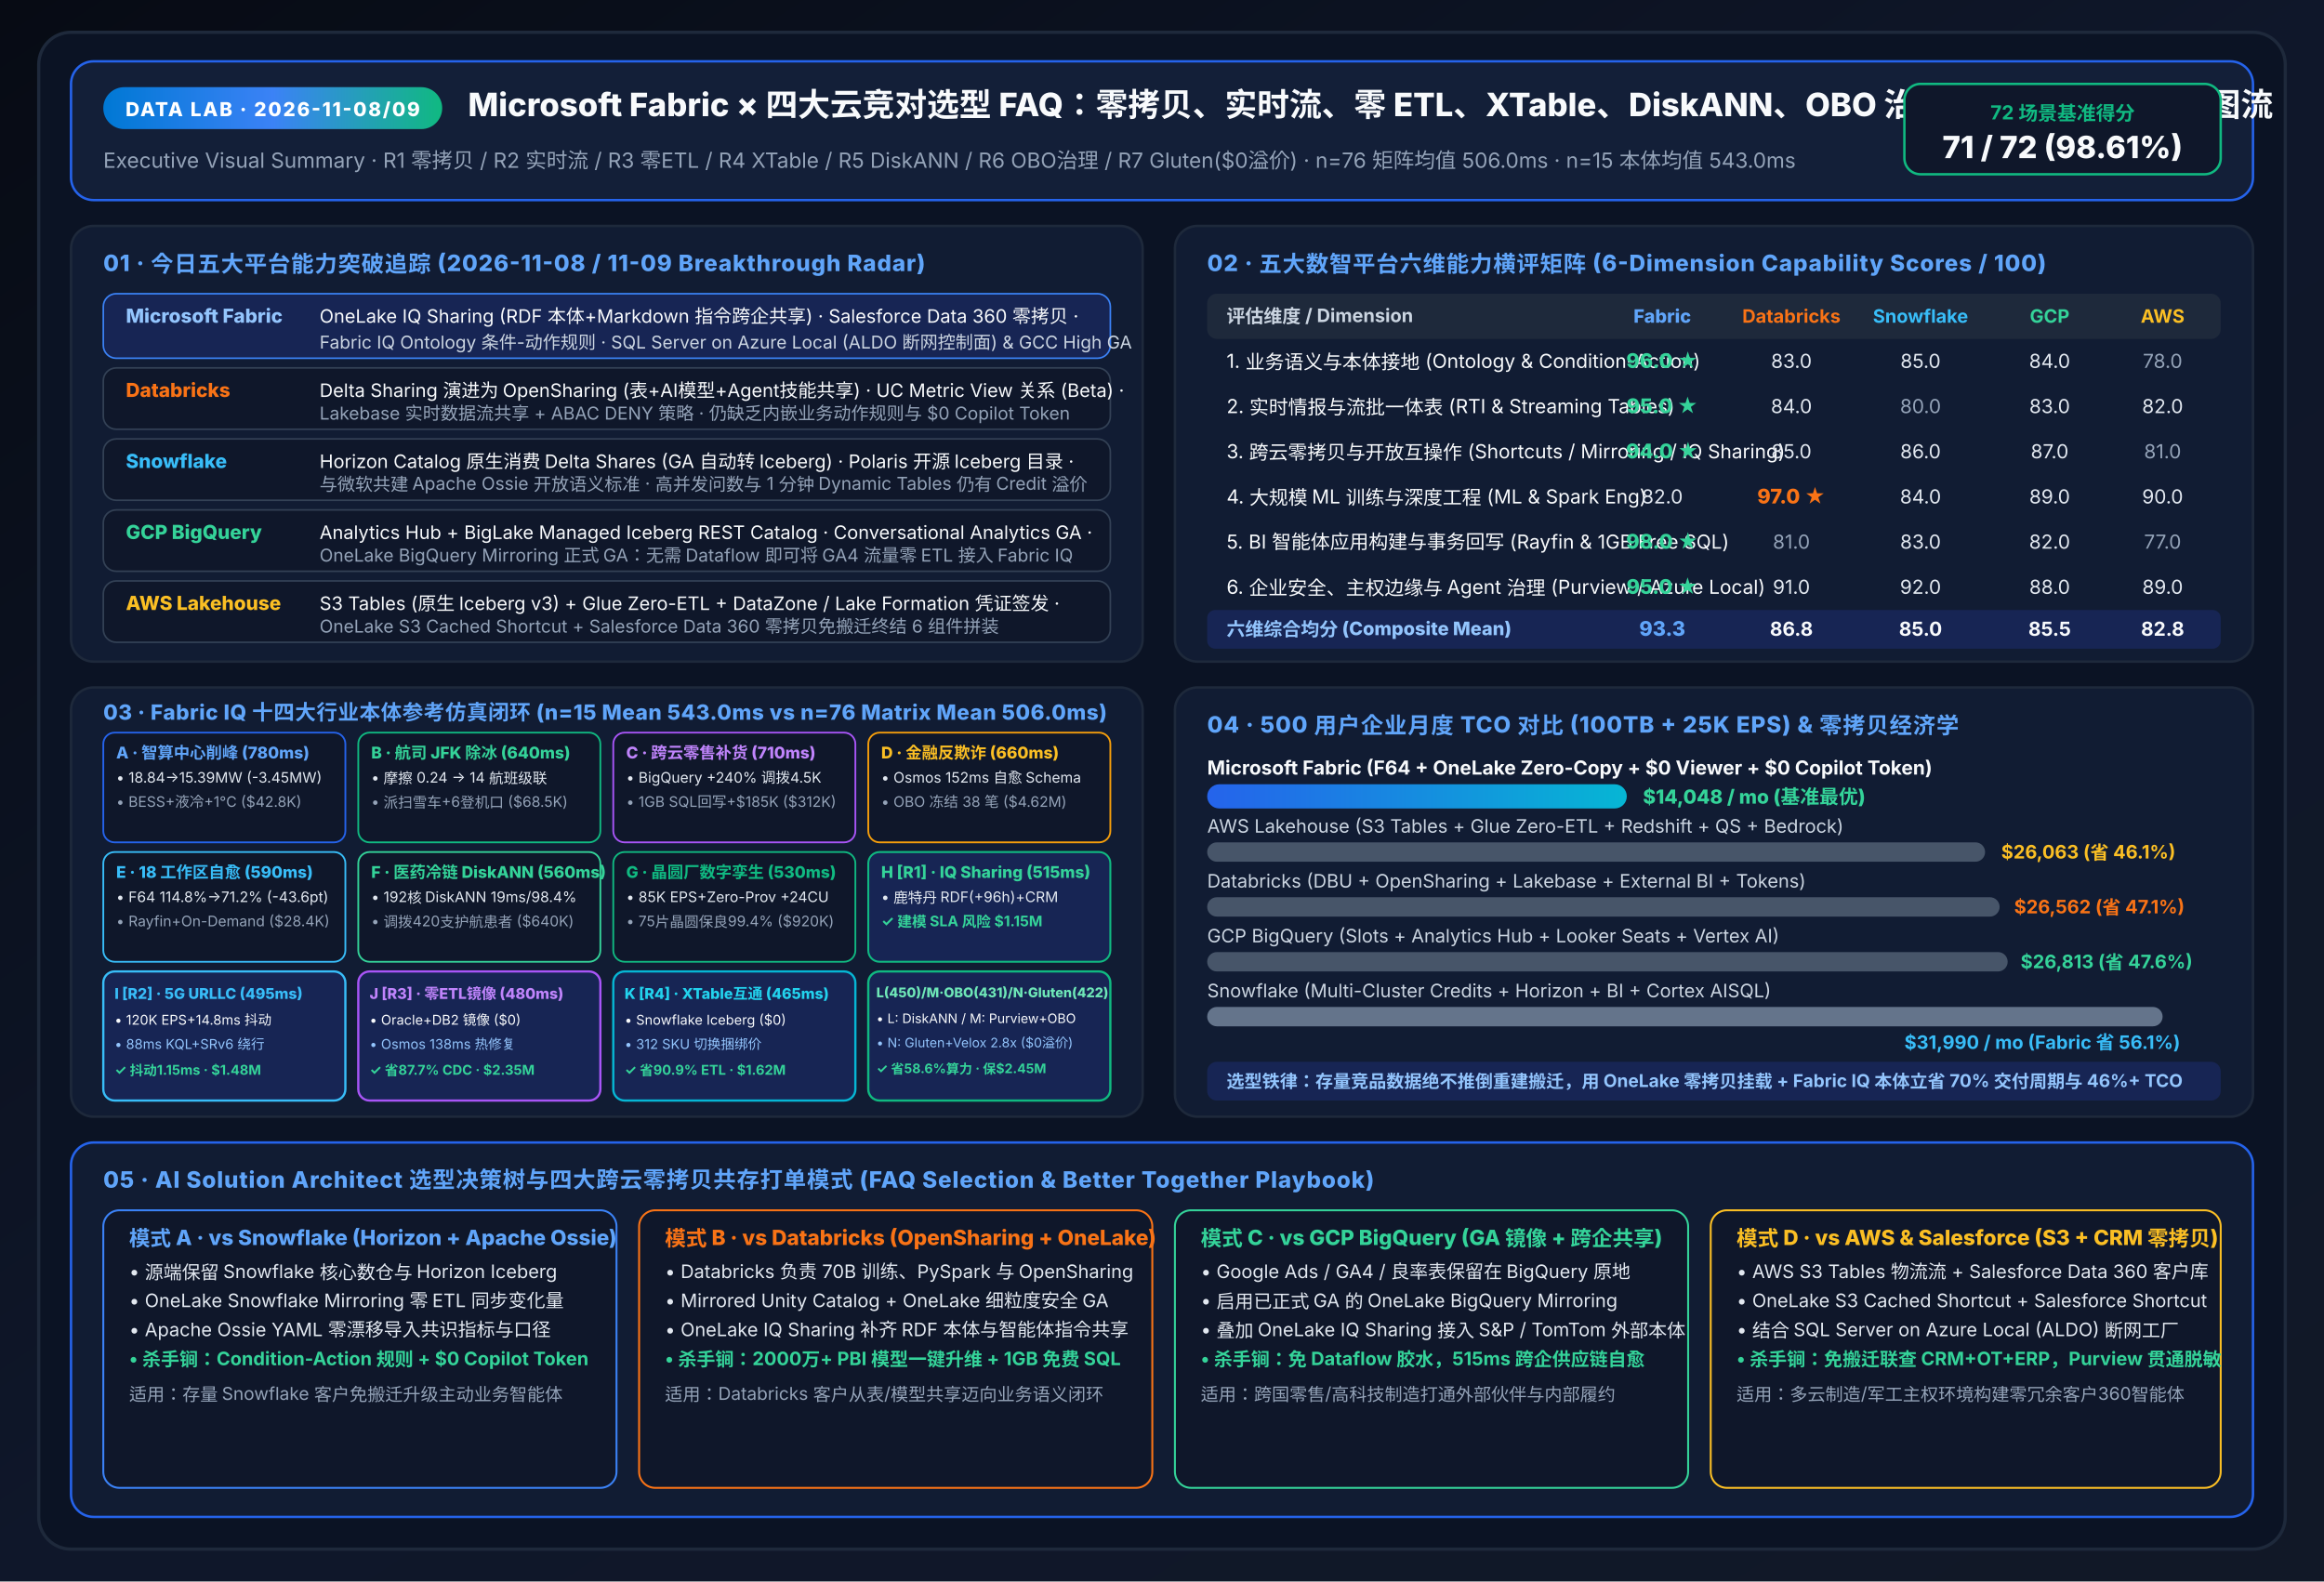
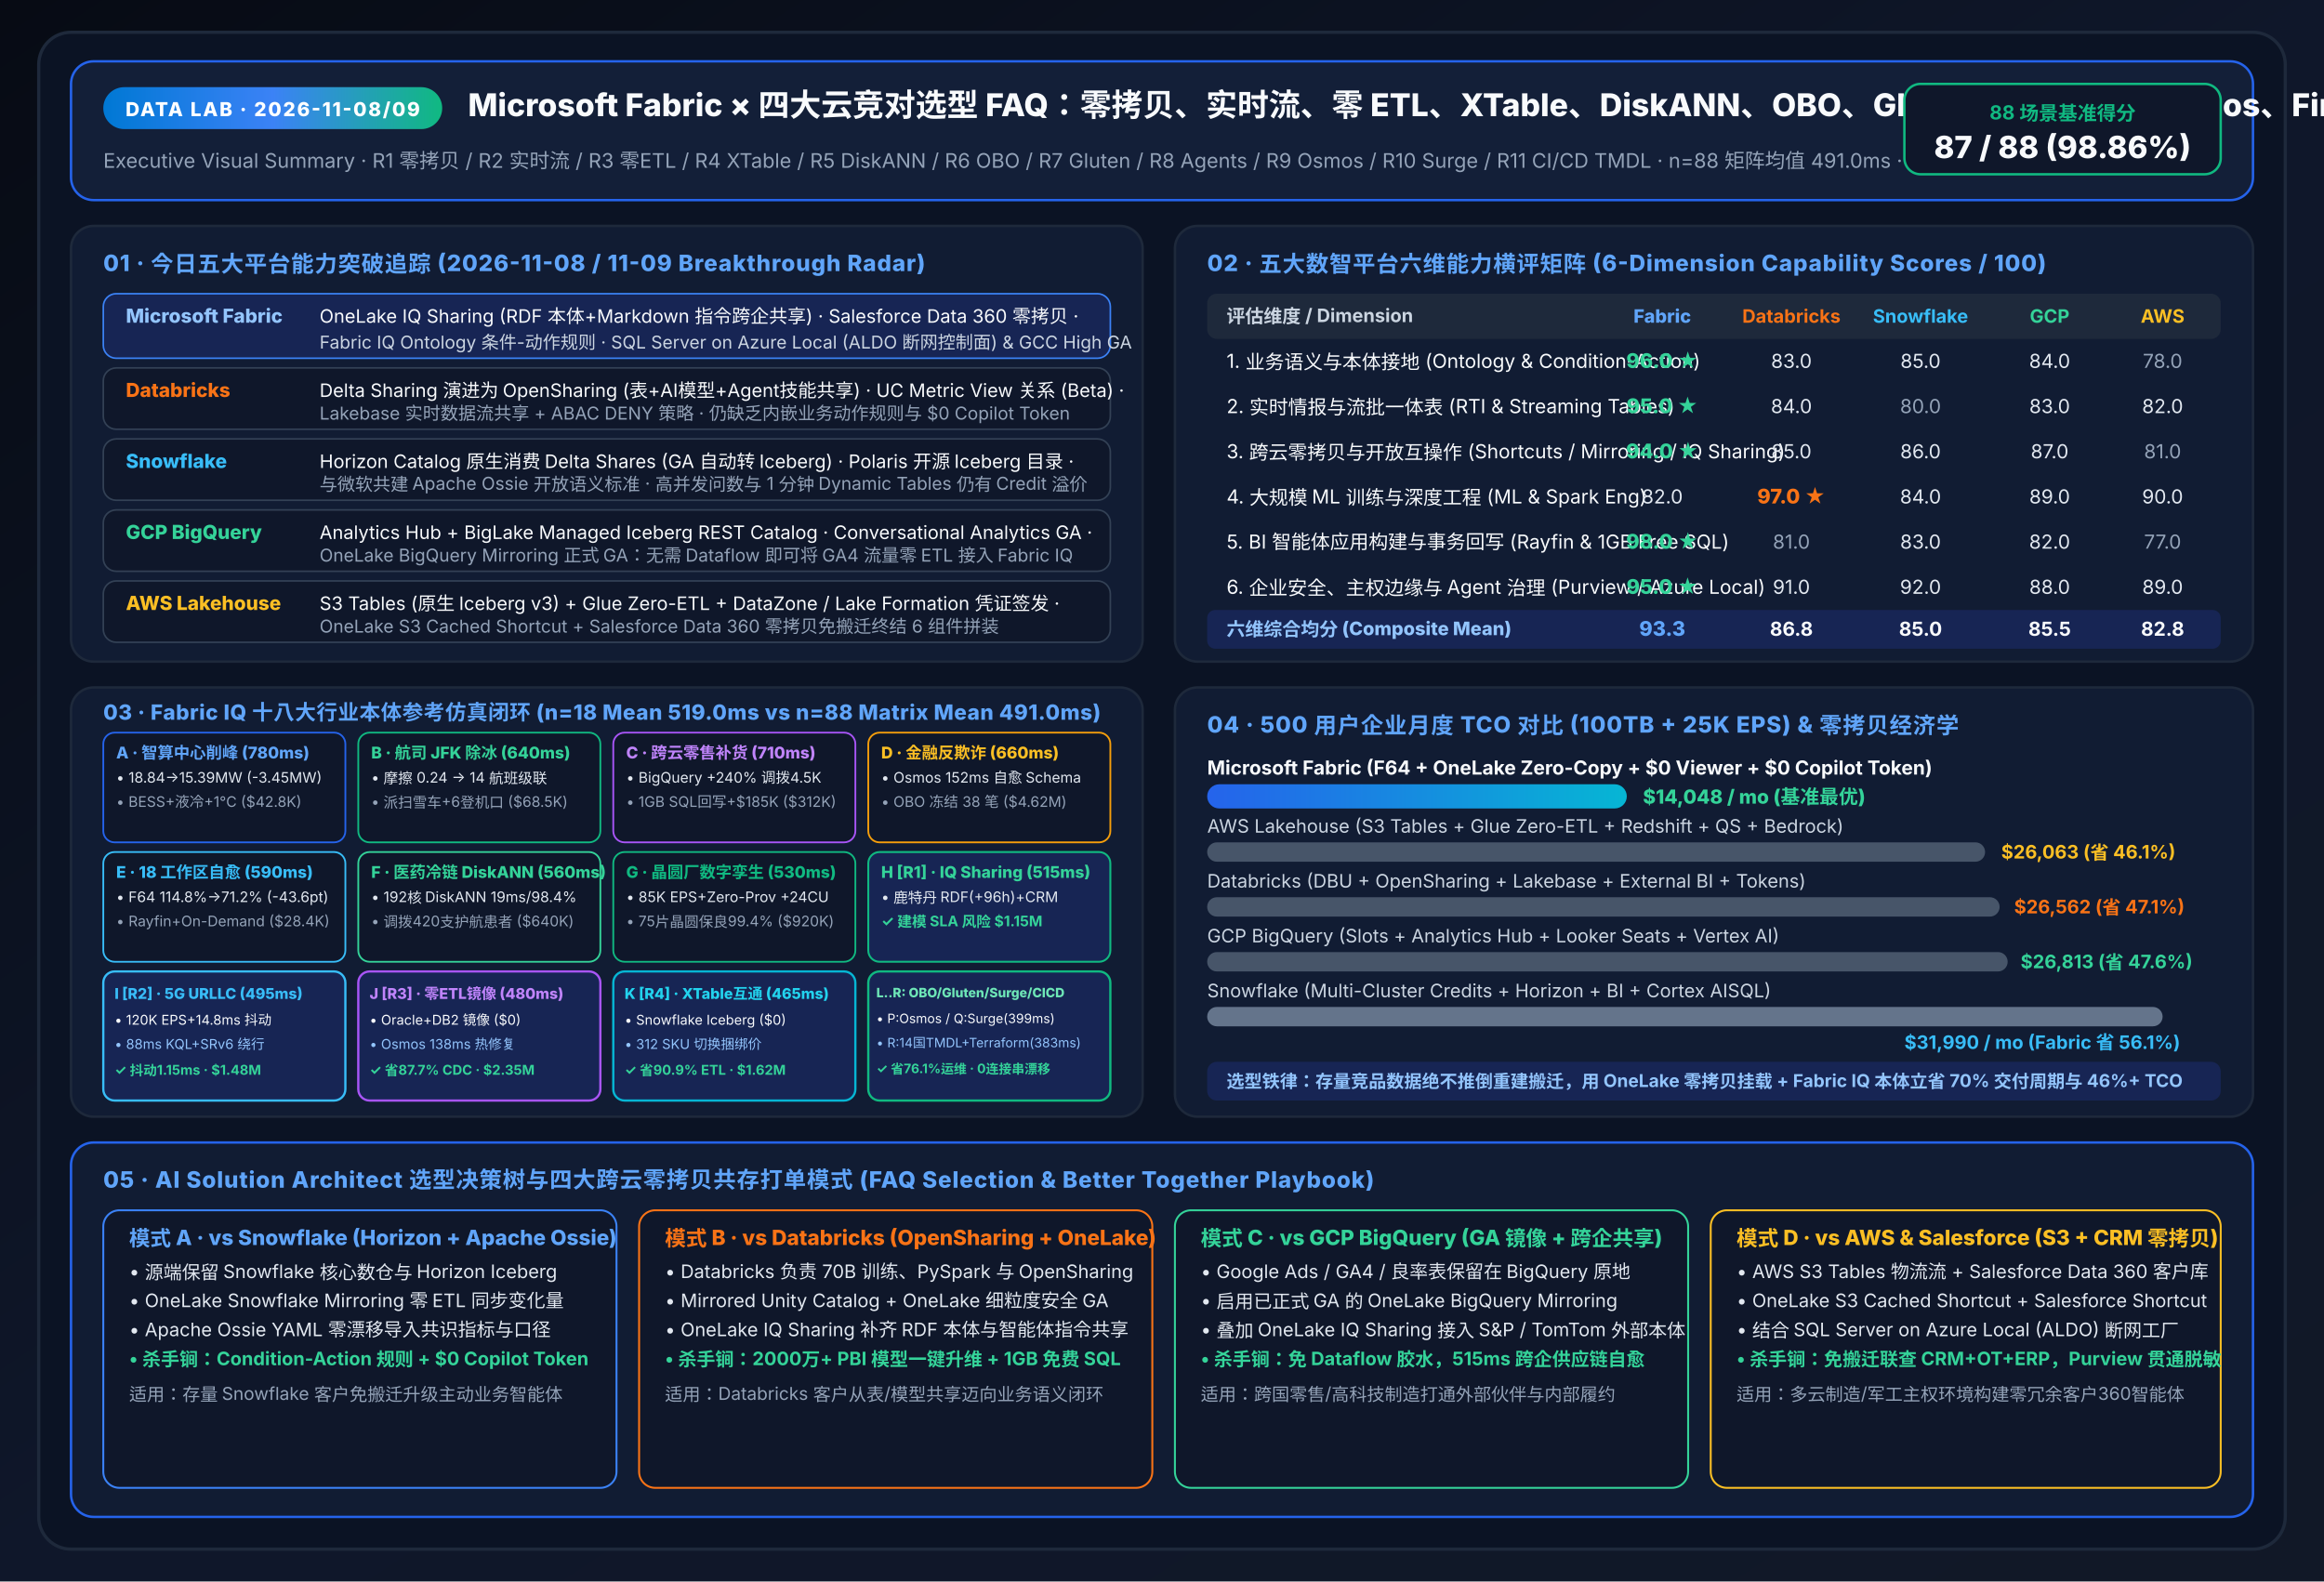
<svg xmlns="http://www.w3.org/2000/svg" viewBox="0 0 1440 980" width="1440" height="980" font-family="-apple-system, BlinkMacSystemFont, 'Segoe UI', 'PingFang SC', 'Microsoft YaHei', sans-serif">
  <defs>
    <linearGradient id="bgGrad" x1="0%" y1="0%" x2="100%" y2="100%">
      <stop offset="0%" stop-color="#070B14" />
      <stop offset="50%" stop-color="#0F172A" />
      <stop offset="100%" stop-color="#111827" />
    </linearGradient>
    <linearGradient id="accentGrad" x1="0%" y1="0%" x2="100%" y2="0%">
      <stop offset="0%" stop-color="#0078D4" />
      <stop offset="50%" stop-color="#3B82F6" />
      <stop offset="100%" stop-color="#10B981" />
    </linearGradient>
    <linearGradient id="fabricBar" x1="0%" y1="0%" x2="100%" y2="0%">
      <stop offset="0%" stop-color="#2563EB" />
      <stop offset="100%" stop-color="#06B6D4" />
    </linearGradient>
  </defs>
  <rect width="1440" height="980" fill="url(#bgGrad)" />
  <rect x="24" y="20" width="1392" height="940" rx="20" fill="#0B1324" stroke="#1E293B" stroke-width="2" />
  <rect x="44" y="38" width="1352" height="86" rx="14" fill="#131F38" stroke="#2563EB" stroke-width="1.5" />
  <rect x="64" y="54" width="210" height="26" rx="13" fill="url(#accentGrad)" />
  <text x="169" y="72" fill="#FFFFFF" font-size="12" font-weight="800" text-anchor="middle" letter-spacing="1">DATA LAB · 2026-11-08/09</text>
-   <text x="290" y="72" fill="#F8FAFC" font-size="20" font-weight="800">Microsoft Fabric × 四大云竞对选型 FAQ：零拷贝、实时流、零 ETL、XTable、DiskANN、OBO 治理与 Gluten C++ 一图流</text>
-   <text x="64" y="104" fill="#94A3B8" font-size="13">Executive Visual Summary · R1 零拷贝 / R2 实时流 / R3 零ETL / R4 XTable / R5 DiskANN / R6 OBO治理 / R7 Gluten($0溢价) · n=76 矩阵均值 506.0ms · n=15 本体均值 543.0ms</text>
+   <text x="290" y="72" fill="#F8FAFC" font-size="19.5" font-weight="800">Microsoft Fabric × 四大云竞对选型 FAQ：零拷贝、实时流、零 ETL、XTable、DiskANN、OBO、Gluten、Agents、Osmos、FinOps 与 CI/CD 一图流</text>
+   <text x="64" y="104" fill="#94A3B8" font-size="12.5">Executive Visual Summary · R1 零拷贝 / R2 实时流 / R3 零ETL / R4 XTable / R5 DiskANN / R6 OBO / R7 Gluten / R8 Agents / R9 Osmos / R10 Surge / R11 CI/CD TMDL · n=88 矩阵均值 491.0ms · n=18 本体均值 519.0ms</text>
  <rect x="1180" y="52" width="196" height="56" rx="10" fill="#0F172A" stroke="#10B981" stroke-width="1.5" />
-   <text x="1278" y="74" fill="#10B981" font-size="12" font-weight="700" text-anchor="middle">72 场景基准得分</text>
-   <text x="1278" y="98" fill="#F8FAFC" font-size="19" font-weight="800" text-anchor="middle">71 / 72 (98.61%)</text>
+   <text x="1278" y="74" fill="#10B981" font-size="12" font-weight="700" text-anchor="middle">88 场景基准得分</text>
+   <text x="1278" y="98" fill="#F8FAFC" font-size="19" font-weight="800" text-anchor="middle">87 / 88 (98.86%)</text>
  <rect x="44" y="140" width="664" height="270" rx="14" fill="#111C33" stroke="#1E293B" stroke-width="1.5" />
  <text x="64" y="168" fill="#60A5FA" font-size="14" font-weight="800" letter-spacing="0.5">01 · 今日五大平台能力突破追踪 (2026-11-08 / 11-09 Breakthrough Radar)</text>
  <rect x="64" y="182" width="624" height="40" rx="8" fill="#172554" stroke="#3B82F6" stroke-width="1" />
  <text x="78" y="200" fill="#93C5FD" font-size="12" font-weight="800">Microsoft Fabric</text>
  <text x="198" y="200" fill="#F8FAFC" font-size="11.5">OneLake IQ Sharing (RDF 本体+Markdown 指令跨企共享) · Salesforce Data 360 零拷贝 ·</text>
  <text x="198" y="216" fill="#CBD5E1" font-size="11">Fabric IQ Ontology 条件-动作规则 · SQL Server on Azure Local (ALDO 断网控制面) &amp; GCC High GA</text>
  <rect x="64" y="228" width="624" height="38" rx="8" fill="#0F172A" stroke="#334155" stroke-width="1" />
  <text x="78" y="246" fill="#F97316" font-size="12" font-weight="800">Databricks</text>
  <text x="198" y="246" fill="#F8FAFC" font-size="11.5">Delta Sharing 演进为 OpenSharing (表+AI模型+Agent技能共享) · UC Metric View 关系 (Beta) ·</text>
  <text x="198" y="260" fill="#94A3B8" font-size="11">Lakebase 实时数据流共享 + ABAC DENY 策略 · 仍缺乏内嵌业务动作规则与 $0 Copilot Token</text>
  <rect x="64" y="272" width="624" height="38" rx="8" fill="#0F172A" stroke="#334155" stroke-width="1" />
  <text x="78" y="290" fill="#38BDF8" font-size="12" font-weight="800">Snowflake</text>
  <text x="198" y="290" fill="#F8FAFC" font-size="11.5">Horizon Catalog 原生消费 Delta Shares (GA 自动转 Iceberg) · Polaris 开源 Iceberg 目录 ·</text>
  <text x="198" y="304" fill="#94A3B8" font-size="11">与微软共建 Apache Ossie 开放语义标准 · 高并发问数与 1 分钟 Dynamic Tables 仍有 Credit 溢价</text>
  <rect x="64" y="316" width="624" height="38" rx="8" fill="#0F172A" stroke="#334155" stroke-width="1" />
  <text x="78" y="334" fill="#34D399" font-size="12" font-weight="800">GCP BigQuery</text>
  <text x="198" y="334" fill="#F8FAFC" font-size="11.5">Analytics Hub + BigLake Managed Iceberg REST Catalog · Conversational Analytics GA ·</text>
  <text x="198" y="348" fill="#94A3B8" font-size="11">OneLake BigQuery Mirroring 正式 GA：无需 Dataflow 即可将 GA4 流量零 ETL 接入 Fabric IQ</text>
  <rect x="64" y="360" width="624" height="38" rx="8" fill="#0F172A" stroke="#334155" stroke-width="1" />
  <text x="78" y="378" fill="#FBBF24" font-size="12" font-weight="800">AWS Lakehouse</text>
  <text x="198" y="378" fill="#F8FAFC" font-size="11.5">S3 Tables (原生 Iceberg v3) + Glue Zero-ETL + DataZone / Lake Formation 凭证签发 ·</text>
  <text x="198" y="392" fill="#94A3B8" font-size="11">OneLake S3 Cached Shortcut + Salesforce Data 360 零拷贝免搬迁终结 6 组件拼装</text>
  <rect x="728" y="140" width="668" height="270" rx="14" fill="#111C33" stroke="#1E293B" stroke-width="1.5" />
  <text x="748" y="168" fill="#60A5FA" font-size="14" font-weight="800" letter-spacing="0.5">02 · 五大数智平台六维能力横评矩阵 (6-Dimension Capability Scores / 100)</text>
  <rect x="748" y="182" width="628" height="28" rx="6" fill="#1E293B" />
  <text x="760" y="200" fill="#CBD5E1" font-size="11.5" font-weight="700">评估维度 / Dimension</text>
  <text x="1030" y="200" fill="#60A5FA" font-size="11.5" font-weight="800" text-anchor="middle">Fabric</text>
  <text x="1110" y="200" fill="#F97316" font-size="11.5" font-weight="700" text-anchor="middle">Databricks</text>
  <text x="1190" y="200" fill="#38BDF8" font-size="11.5" font-weight="700" text-anchor="middle">Snowflake</text>
  <text x="1270" y="200" fill="#34D399" font-size="11.5" font-weight="700" text-anchor="middle">GCP</text>
  <text x="1340" y="200" fill="#FBBF24" font-size="11.5" font-weight="700" text-anchor="middle">AWS</text>
  <text x="760" y="228" fill="#F8FAFC" font-size="12">1. 业务语义与本体接地 (Ontology &amp; Condition-Action)</text>
  <text x="1030" y="228" fill="#34D399" font-size="12.5" font-weight="800" text-anchor="middle">96.0 ★</text>
  <text x="1110" y="228" fill="#E2E8F0" font-size="12" text-anchor="middle">83.0</text>
  <text x="1190" y="228" fill="#E2E8F0" font-size="12" text-anchor="middle">85.0</text>
  <text x="1270" y="228" fill="#E2E8F0" font-size="12" text-anchor="middle">84.0</text>
  <text x="1340" y="228" fill="#94A3B8" font-size="12" text-anchor="middle">78.0</text>
  <text x="760" y="256" fill="#F8FAFC" font-size="12">2. 实时情报与流批一体表 (RTI &amp; Streaming Tables)</text>
  <text x="1030" y="256" fill="#34D399" font-size="12.5" font-weight="800" text-anchor="middle">95.0 ★</text>
  <text x="1110" y="256" fill="#E2E8F0" font-size="12" text-anchor="middle">84.0</text>
  <text x="1190" y="256" fill="#94A3B8" font-size="12" text-anchor="middle">80.0</text>
  <text x="1270" y="256" fill="#E2E8F0" font-size="12" text-anchor="middle">83.0</text>
  <text x="1340" y="256" fill="#E2E8F0" font-size="12" text-anchor="middle">82.0</text>
  <text x="760" y="284" fill="#F8FAFC" font-size="12">3. 跨云零拷贝与开放互操作 (Shortcuts / Mirroring / IQ Sharing)</text>
  <text x="1030" y="284" fill="#34D399" font-size="12.5" font-weight="800" text-anchor="middle">94.0 ★</text>
  <text x="1110" y="284" fill="#E2E8F0" font-size="12" text-anchor="middle">85.0</text>
  <text x="1190" y="284" fill="#E2E8F0" font-size="12" text-anchor="middle">86.0</text>
  <text x="1270" y="284" fill="#E2E8F0" font-size="12" text-anchor="middle">87.0</text>
  <text x="1340" y="284" fill="#94A3B8" font-size="12" text-anchor="middle">81.0</text>
  <text x="760" y="312" fill="#F8FAFC" font-size="12">4. 大规模 ML 训练与深度工程 (ML &amp; Spark Eng)</text>
  <text x="1030" y="312" fill="#E2E8F0" font-size="12" text-anchor="middle">82.0</text>
  <text x="1110" y="312" fill="#F97316" font-size="12.5" font-weight="800" text-anchor="middle">97.0 ★</text>
  <text x="1190" y="312" fill="#E2E8F0" font-size="12" text-anchor="middle">84.0</text>
  <text x="1270" y="312" fill="#E2E8F0" font-size="12" text-anchor="middle">89.0</text>
  <text x="1340" y="312" fill="#E2E8F0" font-size="12" text-anchor="middle">90.0</text>
  <text x="760" y="340" fill="#F8FAFC" font-size="12">5. BI 智能体应用构建与事务回写 (Rayfin &amp; 1GB Free SQL)</text>
  <text x="1030" y="340" fill="#34D399" font-size="12.5" font-weight="800" text-anchor="middle">98.0 ★</text>
  <text x="1110" y="340" fill="#94A3B8" font-size="12" text-anchor="middle">81.0</text>
  <text x="1190" y="340" fill="#E2E8F0" font-size="12" text-anchor="middle">83.0</text>
  <text x="1270" y="340" fill="#E2E8F0" font-size="12" text-anchor="middle">82.0</text>
  <text x="1340" y="340" fill="#94A3B8" font-size="12" text-anchor="middle">77.0</text>
  <text x="760" y="368" fill="#F8FAFC" font-size="12">6. 企业安全、主权边缘与 Agent 治理 (Purview / Azure Local)</text>
  <text x="1030" y="368" fill="#34D399" font-size="12.5" font-weight="800" text-anchor="middle">95.0 ★</text>
  <text x="1110" y="368" fill="#E2E8F0" font-size="12" text-anchor="middle">91.0</text>
  <text x="1190" y="368" fill="#E2E8F0" font-size="12" text-anchor="middle">92.0</text>
  <text x="1270" y="368" fill="#E2E8F0" font-size="12" text-anchor="middle">88.0</text>
  <text x="1340" y="368" fill="#E2E8F0" font-size="12" text-anchor="middle">89.0</text>
  <rect x="748" y="378" width="628" height="24" rx="5" fill="#172554" />
  <text x="760" y="394" fill="#93C5FD" font-size="11.5" font-weight="800">六维综合均分 (Composite Mean)</text>
  <text x="1030" y="394" fill="#60A5FA" font-size="12.5" font-weight="800" text-anchor="middle">93.3</text>
  <text x="1110" y="394" fill="#F8FAFC" font-size="12" font-weight="700" text-anchor="middle">86.8</text>
  <text x="1190" y="394" fill="#F8FAFC" font-size="12" font-weight="700" text-anchor="middle">85.0</text>
  <text x="1270" y="394" fill="#F8FAFC" font-size="12" font-weight="700" text-anchor="middle">85.5</text>
  <text x="1340" y="394" fill="#F8FAFC" font-size="12" font-weight="700" text-anchor="middle">82.8</text>
  <rect x="44" y="426" width="664" height="266" rx="14" fill="#111C33" stroke="#1E293B" stroke-width="1.5" />
-   <text x="64" y="446" fill="#60A5FA" font-size="13" font-weight="800" letter-spacing="0.3">03 · Fabric IQ 十四大行业本体参考仿真闭环 (n=15 Mean 543.0ms vs n=76 Matrix Mean 506.0ms)</text>
+   <text x="64" y="446" fill="#60A5FA" font-size="13" font-weight="800" letter-spacing="0.3">03 · Fabric IQ 十八大行业本体参考仿真闭环 (n=18 Mean 519.0ms vs n=88 Matrix Mean 491.0ms)</text>
  <rect x="64" y="454" width="150" height="68" rx="7" fill="#0F172A" stroke="#2563EB" stroke-width="1.1" />
  <text x="72" y="470" fill="#60A5FA" font-size="10" font-weight="800">A · 智算中心削峰 (780ms)</text>
  <text x="72" y="485" fill="#E2E8F0" font-size="9">• 18.84→15.39MW (-3.45MW)</text>
  <text x="72" y="500" fill="#94A3B8" font-size="9">• BESS+液冷+1°C ($42.8K)</text>
  <rect x="222" y="454" width="150" height="68" rx="7" fill="#0F172A" stroke="#10B981" stroke-width="1.1" />
  <text x="230" y="470" fill="#34D399" font-size="10" font-weight="800">B · 航司 JFK 除冰 (640ms)</text>
  <text x="230" y="485" fill="#E2E8F0" font-size="9">• 摩擦 0.24 → 14 航班级联</text>
  <text x="230" y="500" fill="#94A3B8" font-size="9">• 派扫雪车+6登机口 ($68.5K)</text>
  <rect x="380" y="454" width="150" height="68" rx="7" fill="#0F172A" stroke="#A855F7" stroke-width="1.1" />
  <text x="388" y="470" fill="#C084FC" font-size="10" font-weight="800">C · 跨云零售补货 (710ms)</text>
  <text x="388" y="485" fill="#E2E8F0" font-size="9">• BigQuery +240% 调拨4.5K</text>
  <text x="388" y="500" fill="#94A3B8" font-size="9">• 1GB SQL回写+$185K ($312K)</text>
  <rect x="538" y="454" width="150" height="68" rx="7" fill="#0F172A" stroke="#F59E0B" stroke-width="1.1" />
  <text x="546" y="470" fill="#FBBF24" font-size="10" font-weight="800">D · 金融反欺诈 (660ms)</text>
  <text x="546" y="485" fill="#E2E8F0" font-size="9">• Osmos 152ms 自愈 Schema</text>
  <text x="546" y="500" fill="#94A3B8" font-size="9">• OBO 冻结 38 笔 ($4.62M)</text>
  <rect x="64" y="528" width="150" height="68" rx="7" fill="#0F172A" stroke="#38BDF8" stroke-width="1.1" />
  <text x="72" y="544" fill="#38BDF8" font-size="10" font-weight="800">E · 18 工作区自愈 (590ms)</text>
  <text x="72" y="559" fill="#E2E8F0" font-size="9">• F64 114.8%→71.2% (-43.6pt)</text>
  <text x="72" y="574" fill="#94A3B8" font-size="9">• Rayfin+On-Demand ($28.4K)</text>
  <rect x="222" y="528" width="150" height="68" rx="7" fill="#0F172A" stroke="#34D399" stroke-width="1.1" />
  <text x="230" y="544" fill="#34D399" font-size="10" font-weight="800">F · 医药冷链 DiskANN (560ms)</text>
  <text x="230" y="559" fill="#E2E8F0" font-size="9">• 192核 DiskANN 19ms/98.4%</text>
  <text x="230" y="574" fill="#94A3B8" font-size="9">• 调拨420支护航患者 ($640K)</text>
  <rect x="380" y="528" width="150" height="68" rx="7" fill="#0F172A" stroke="#10B981" stroke-width="1.1" />
  <text x="388" y="544" fill="#10B981" font-size="10" font-weight="800">G · 晶圆厂数字孪生 (530ms)</text>
  <text x="388" y="559" fill="#E2E8F0" font-size="9">• 85K EPS+Zero-Prov +24CU</text>
  <text x="388" y="574" fill="#94A3B8" font-size="9">• 75片晶圆保良99.4% ($920K)</text>
  <rect x="538" y="528" width="150" height="68" rx="7" fill="#172554" stroke="#10B981" stroke-width="1.2" />
  <text x="546" y="544" fill="#34D399" font-size="10" font-weight="800">H [R1] · IQ Sharing (515ms)</text>
  <text x="546" y="559" fill="#E2E8F0" font-size="9">• 鹿特丹 RDF(+96h)+CRM</text>
  <text x="546" y="574" fill="#34D399" font-size="9" font-weight="700">✓ 建模 SLA 风险 $1.15M</text>
  <rect x="64" y="602" width="150" height="80" rx="7" fill="#172554" stroke="#38BDF8" stroke-width="1.4" />
  <text x="71" y="619" fill="#38BDF8" font-size="9.2" font-weight="800">I [R2] · 5G URLLC (495ms)</text>
  <text x="71" y="635" fill="#F8FAFC" font-size="8.4">• 120K EPS+14.8ms 抖动</text>
  <text x="71" y="650" fill="#93C5FD" font-size="8.4">• 88ms KQL+SRv6 绕行</text>
  <text x="71" y="666" fill="#34D399" font-size="8.4" font-weight="700">✓ 抖动1.15ms · $1.48M</text>
  <rect x="222" y="602" width="150" height="80" rx="7" fill="#172554" stroke="#A855F7" stroke-width="1.4" />
  <text x="229" y="619" fill="#C084FC" font-size="9.2" font-weight="800">J [R3] · 零ETL镜像 (480ms)</text>
  <text x="229" y="635" fill="#F8FAFC" font-size="8.4">• Oracle+DB2 镜像 ($0)</text>
  <text x="229" y="650" fill="#93C5FD" font-size="8.4">• Osmos 138ms 热修复</text>
  <text x="229" y="666" fill="#34D399" font-size="8.4" font-weight="700">✓ 省87.7% CDC · $2.35M</text>
  <rect x="380" y="602" width="150" height="80" rx="7" fill="#172554" stroke="#06B6D4" stroke-width="1.4" />
  <text x="387" y="619" fill="#22D3EE" font-size="9.2" font-weight="800">K [R4] · XTable互通 (465ms)</text>
  <text x="387" y="635" fill="#F8FAFC" font-size="8.4">• Snowflake Iceberg ($0)</text>
  <text x="387" y="650" fill="#93C5FD" font-size="8.4">• 312 SKU 切换捆绑价</text>
  <text x="387" y="666" fill="#34D399" font-size="8.4" font-weight="700">✓ 省90.9% ETL · $1.62M</text>
  <rect x="538" y="602" width="150" height="80" rx="7" fill="#172554" stroke="#10B981" stroke-width="1.4" />
-   <text x="543" y="618" fill="#6EE7B7" font-size="8.3" font-weight="800">L(450)/M·OBO(431)/N·Gluten(422)</text>
-   <text x="543" y="634" fill="#F8FAFC" font-size="8.1">• L: DiskANN / M: Purview+OBO</text>
-   <text x="543" y="649" fill="#93C5FD" font-size="8.1">• N: Gluten+Velox 2.8x ($0溢价)</text>
-   <text x="543" y="665" fill="#34D399" font-size="8.1" font-weight="700">✓ 省58.6%算力 · 保$2.45M</text>
+   <text x="543" y="618" fill="#6EE7B7" font-size="8.0" font-weight="800">L..R: OBO/Gluten/Surge/CICD</text>
+   <text x="543" y="634" fill="#F8FAFC" font-size="8.0">• P:Osmos / Q:Surge(399ms)</text>
+   <text x="543" y="649" fill="#93C5FD" font-size="8.0">• R:14国TMDL+Terraform(383ms)</text>
+   <text x="543" y="665" fill="#34D399" font-size="8.0" font-weight="700">✓ 省76.1%运维 · 0连接串漂移</text>
  <rect x="728" y="426" width="668" height="266" rx="14" fill="#111C33" stroke="#1E293B" stroke-width="1.5" />
  <text x="748" y="454" fill="#60A5FA" font-size="14" font-weight="800" letter-spacing="0.5">04 · 500 用户企业月度 TCO 对比 (100TB + 25K EPS) &amp; 零拷贝经济学</text>
  <text x="748" y="480" fill="#F8FAFC" font-size="12" font-weight="700">Microsoft Fabric (F64 + OneLake Zero-Copy + $0 Viewer + $0 Copilot Token)</text>
  <rect x="748" y="486" width="260" height="15" rx="7.5" fill="url(#fabricBar)" />
  <text x="1018" y="498" fill="#34D399" font-size="12" font-weight="800">$14,048 / mo (基准最优)</text>
  <text x="748" y="516" fill="#CBD5E1" font-size="11.5">AWS Lakehouse (S3 Tables + Glue Zero-ETL + Redshift + QS + Bedrock)</text>
  <rect x="748" y="522" width="482" height="12" rx="6" fill="#475569" />
  <text x="1240" y="532" fill="#FBBF24" font-size="11.5" font-weight="700">$26,063 (省 46.1%)</text>
  <text x="748" y="550" fill="#CBD5E1" font-size="11.5">Databricks (DBU + OpenSharing + Lakebase + External BI + Tokens)</text>
  <rect x="748" y="556" width="491" height="12" rx="6" fill="#475569" />
  <text x="1248" y="566" fill="#F97316" font-size="11.5" font-weight="700">$26,562 (省 47.1%)</text>
  <text x="748" y="584" fill="#CBD5E1" font-size="11.5">GCP BigQuery (Slots + Analytics Hub + Looker Seats + Vertex AI)</text>
  <rect x="748" y="590" width="496" height="12" rx="6" fill="#475569" />
  <text x="1252" y="600" fill="#34D399" font-size="11.5" font-weight="700">$26,813 (省 47.6%)</text>
  <text x="748" y="618" fill="#CBD5E1" font-size="11.5">Snowflake (Multi-Cluster Credits + Horizon + BI + Cortex AISQL)</text>
  <rect x="748" y="624" width="592" height="12" rx="6" fill="#64748B" />
  <text x="1180" y="650" fill="#38BDF8" font-size="11.5" font-weight="700">$31,990 / mo (Fabric 省 56.1%)</text>
  <rect x="748" y="658" width="628" height="24" rx="6" fill="#172554" />
  <text x="760" y="674" fill="#93C5FD" font-size="11" font-weight="700">选型铁律：存量竞品数据绝不推倒重建搬迁，用 OneLake 零拷贝挂载 + Fabric IQ 本体立省 70% 交付周期与 46%+ TCO</text>
  <rect x="44" y="708" width="1352" height="232" rx="14" fill="#111C33" stroke="#2563EB" stroke-width="1.5" />
  <text x="64" y="736" fill="#60A5FA" font-size="14" font-weight="800" letter-spacing="0.5">05 · AI Solution Architect 选型决策树与四大跨云零拷贝共存打单模式 (FAQ Selection &amp; Better Together Playbook)</text>
  <rect x="64" y="750" width="318" height="172" rx="10" fill="#0F172A" stroke="#3B82F6" stroke-width="1.2" />
  <text x="80" y="772" fill="#60A5FA" font-size="13" font-weight="800">模式 A · vs Snowflake (Horizon + Apache Ossie)</text>
  <text x="80" y="792" fill="#E2E8F0" font-size="11.5">• 源端保留 Snowflake 核心数仓与 Horizon Iceberg</text>
  <text x="80" y="810" fill="#E2E8F0" font-size="11.5">• OneLake Snowflake Mirroring 零 ETL 同步变化量</text>
  <text x="80" y="828" fill="#E2E8F0" font-size="11.5">• Apache Ossie YAML 零漂移导入共识指标与口径</text>
  <text x="80" y="846" fill="#34D399" font-size="11.5" font-weight="700">• 杀手锏：Condition-Action 规则 + $0 Copilot Token</text>
  <text x="80" y="868" fill="#94A3B8" font-size="11">适用：存量 Snowflake 客户免搬迁升级主动业务智能体</text>
  <rect x="396" y="750" width="318" height="172" rx="10" fill="#0F172A" stroke="#F97316" stroke-width="1.2" />
  <text x="412" y="772" fill="#F97316" font-size="13" font-weight="800">模式 B · vs Databricks (OpenSharing + OneLake)</text>
  <text x="412" y="792" fill="#E2E8F0" font-size="11.5">• Databricks 负责 70B 训练、PySpark 与 OpenSharing</text>
  <text x="412" y="810" fill="#E2E8F0" font-size="11.5">• Mirrored Unity Catalog + OneLake 细粒度安全 GA</text>
  <text x="412" y="828" fill="#E2E8F0" font-size="11.5">• OneLake IQ Sharing 补齐 RDF 本体与智能体指令共享</text>
  <text x="412" y="846" fill="#34D399" font-size="11.5" font-weight="700">• 杀手锏：2000万+ PBI 模型一键升维 + 1GB 免费 SQL</text>
  <text x="412" y="868" fill="#94A3B8" font-size="11">适用：Databricks 客户从表/模型共享迈向业务语义闭环</text>
  <rect x="728" y="750" width="318" height="172" rx="10" fill="#0F172A" stroke="#34D399" stroke-width="1.2" />
  <text x="744" y="772" fill="#34D399" font-size="13" font-weight="800">模式 C · vs GCP BigQuery (GA 镜像 + 跨企共享)</text>
  <text x="744" y="792" fill="#E2E8F0" font-size="11.5">• Google Ads / GA4 / 良率表保留在 BigQuery 原地</text>
  <text x="744" y="810" fill="#E2E8F0" font-size="11.5">• 启用已正式 GA 的 OneLake BigQuery Mirroring</text>
  <text x="744" y="828" fill="#E2E8F0" font-size="11.5">• 叠加 OneLake IQ Sharing 接入 S&amp;P / TomTom 外部本体</text>
  <text x="744" y="846" fill="#34D399" font-size="11.5" font-weight="700">• 杀手锏：免 Dataflow 胶水，515ms 跨企供应链自愈</text>
  <text x="744" y="868" fill="#94A3B8" font-size="11">适用：跨国零售/高科技制造打通外部伙伴与内部履约</text>
  <rect x="1060" y="750" width="316" height="172" rx="10" fill="#0F172A" stroke="#FBBF24" stroke-width="1.2" />
  <text x="1076" y="772" fill="#FBBF24" font-size="13" font-weight="800">模式 D · vs AWS &amp; Salesforce (S3 + CRM 零拷贝)</text>
  <text x="1076" y="792" fill="#E2E8F0" font-size="11.5">• AWS S3 Tables 物流流 + Salesforce Data 360 客户库</text>
  <text x="1076" y="810" fill="#E2E8F0" font-size="11.5">• OneLake S3 Cached Shortcut + Salesforce Shortcut</text>
  <text x="1076" y="828" fill="#E2E8F0" font-size="11.5">• 结合 SQL Server on Azure Local (ALDO) 断网工厂</text>
  <text x="1076" y="846" fill="#34D399" font-size="11.5" font-weight="700">• 杀手锏：免搬迁联查 CRM+OT+ERP，Purview 贯通脱敏</text>
  <text x="1076" y="868" fill="#94A3B8" font-size="11">适用：多云制造/军工主权环境构建零冗余客户360智能体</text>
</svg>
